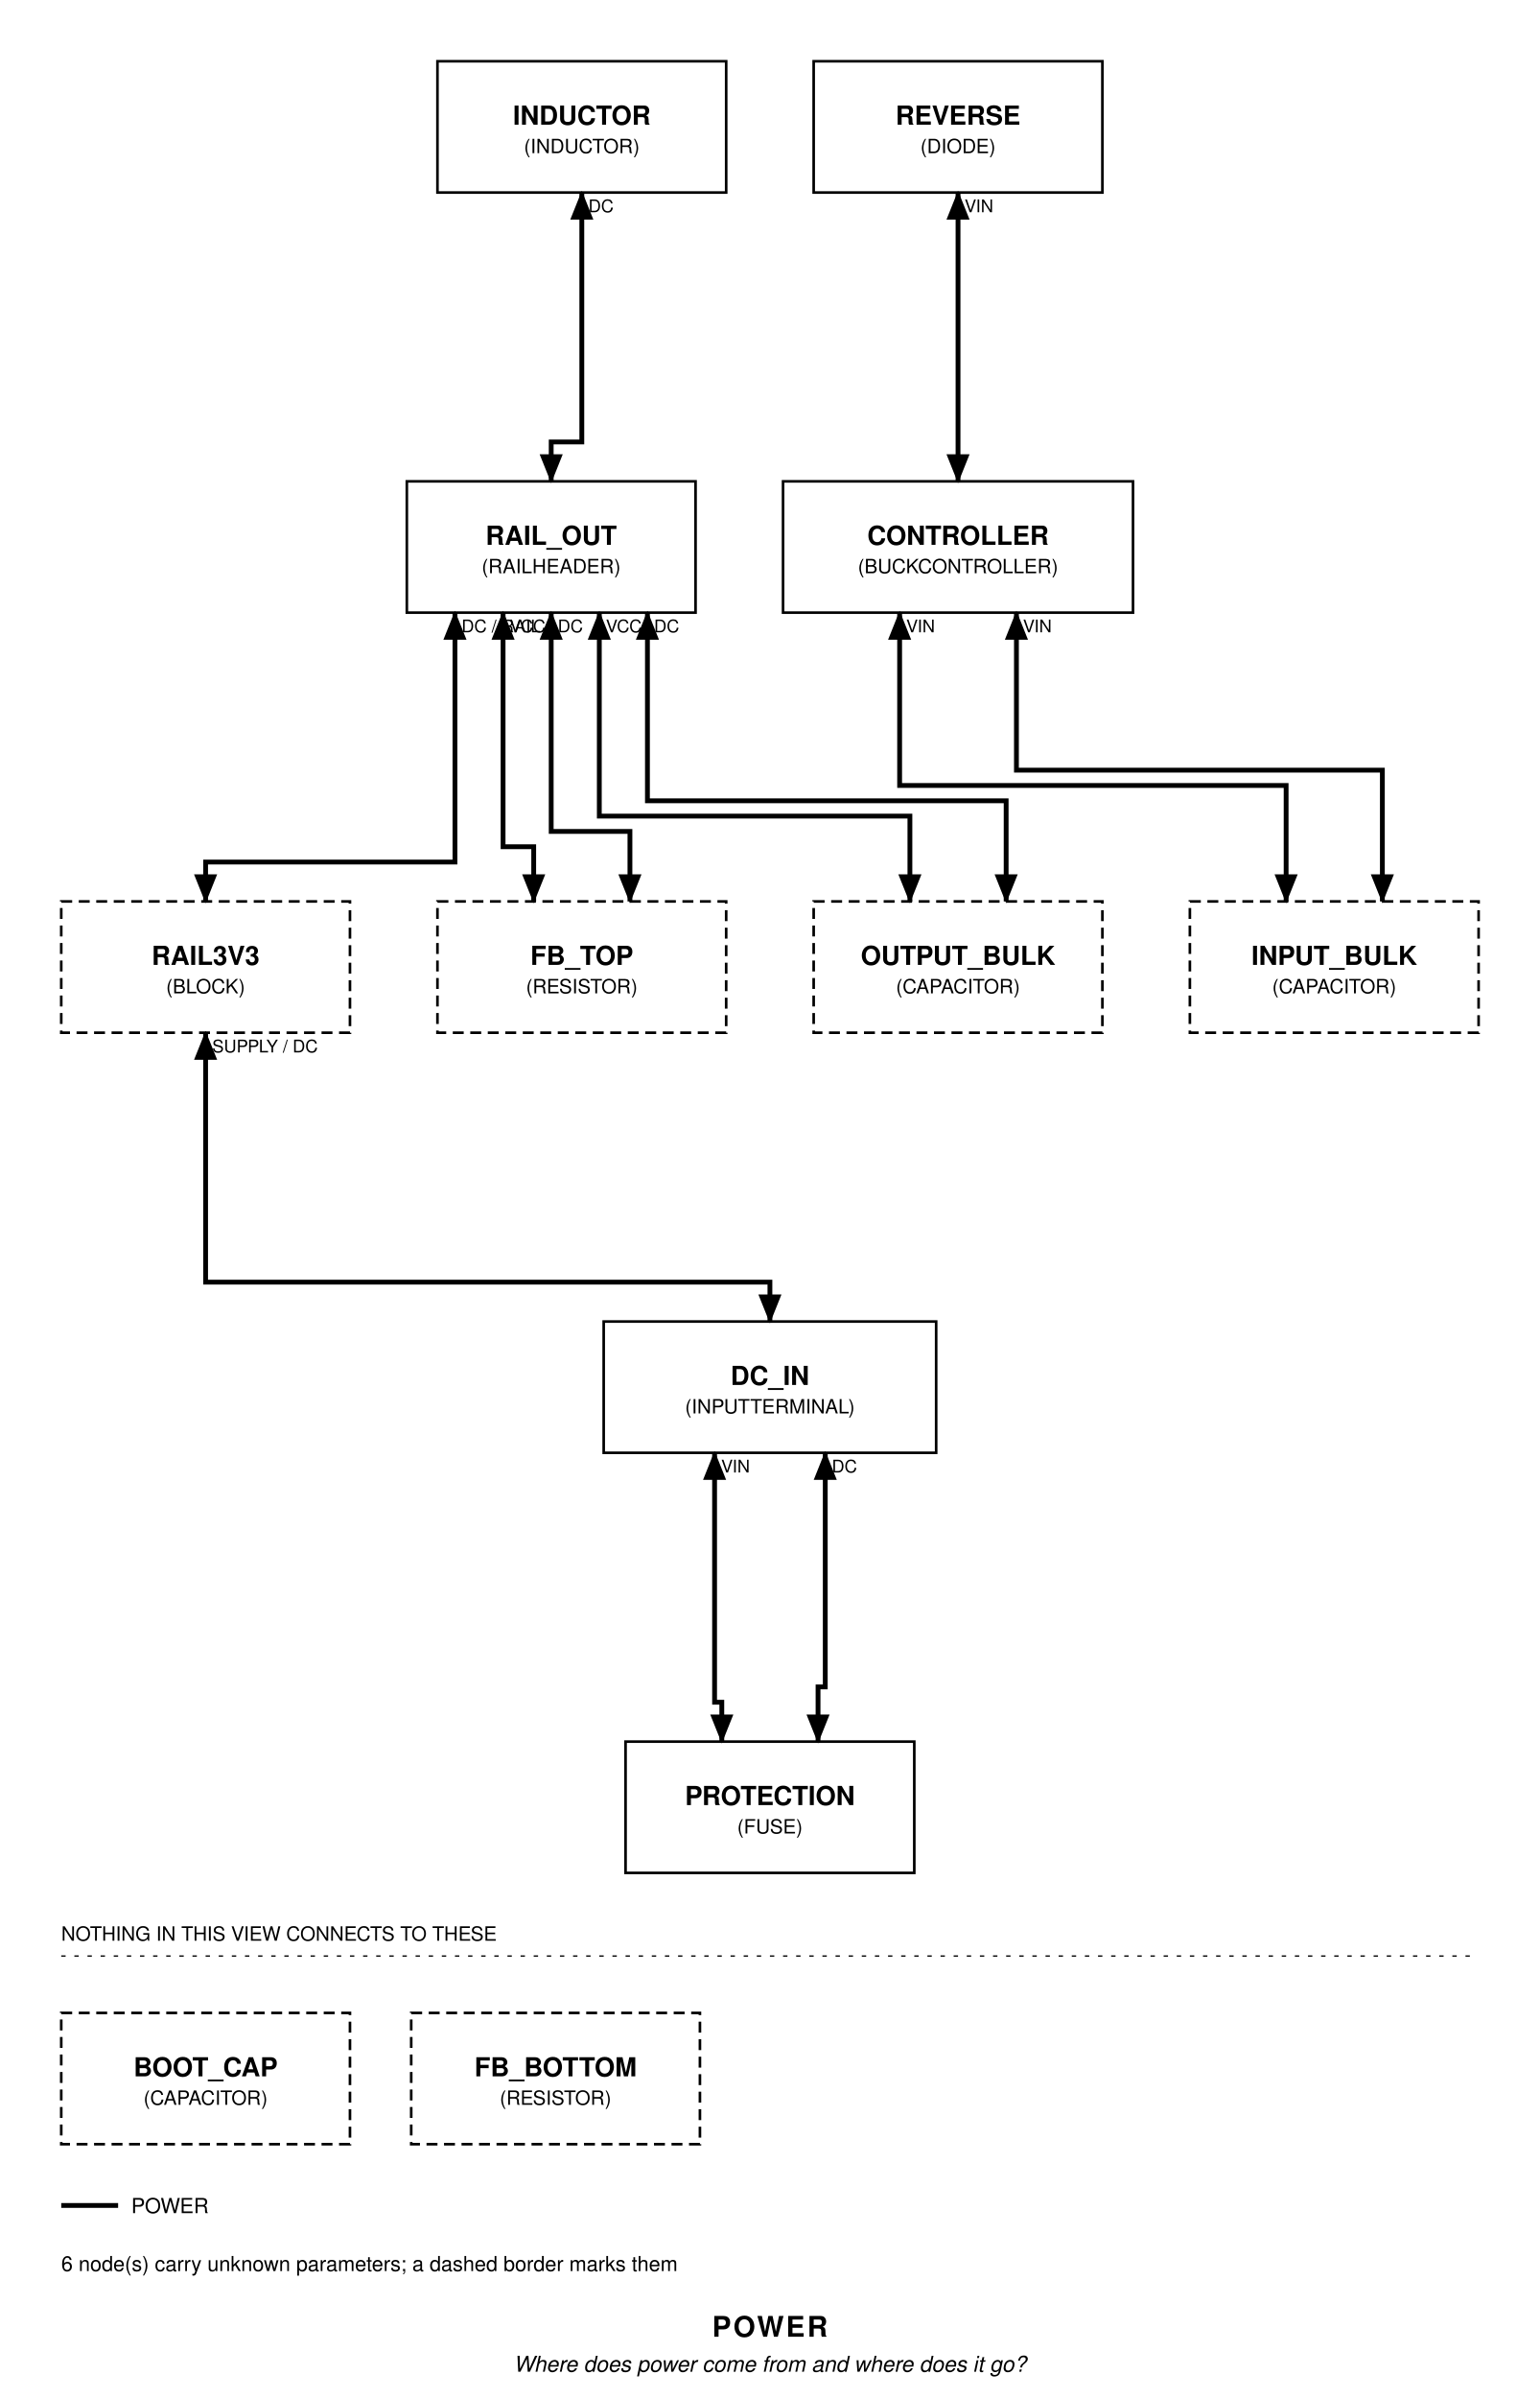
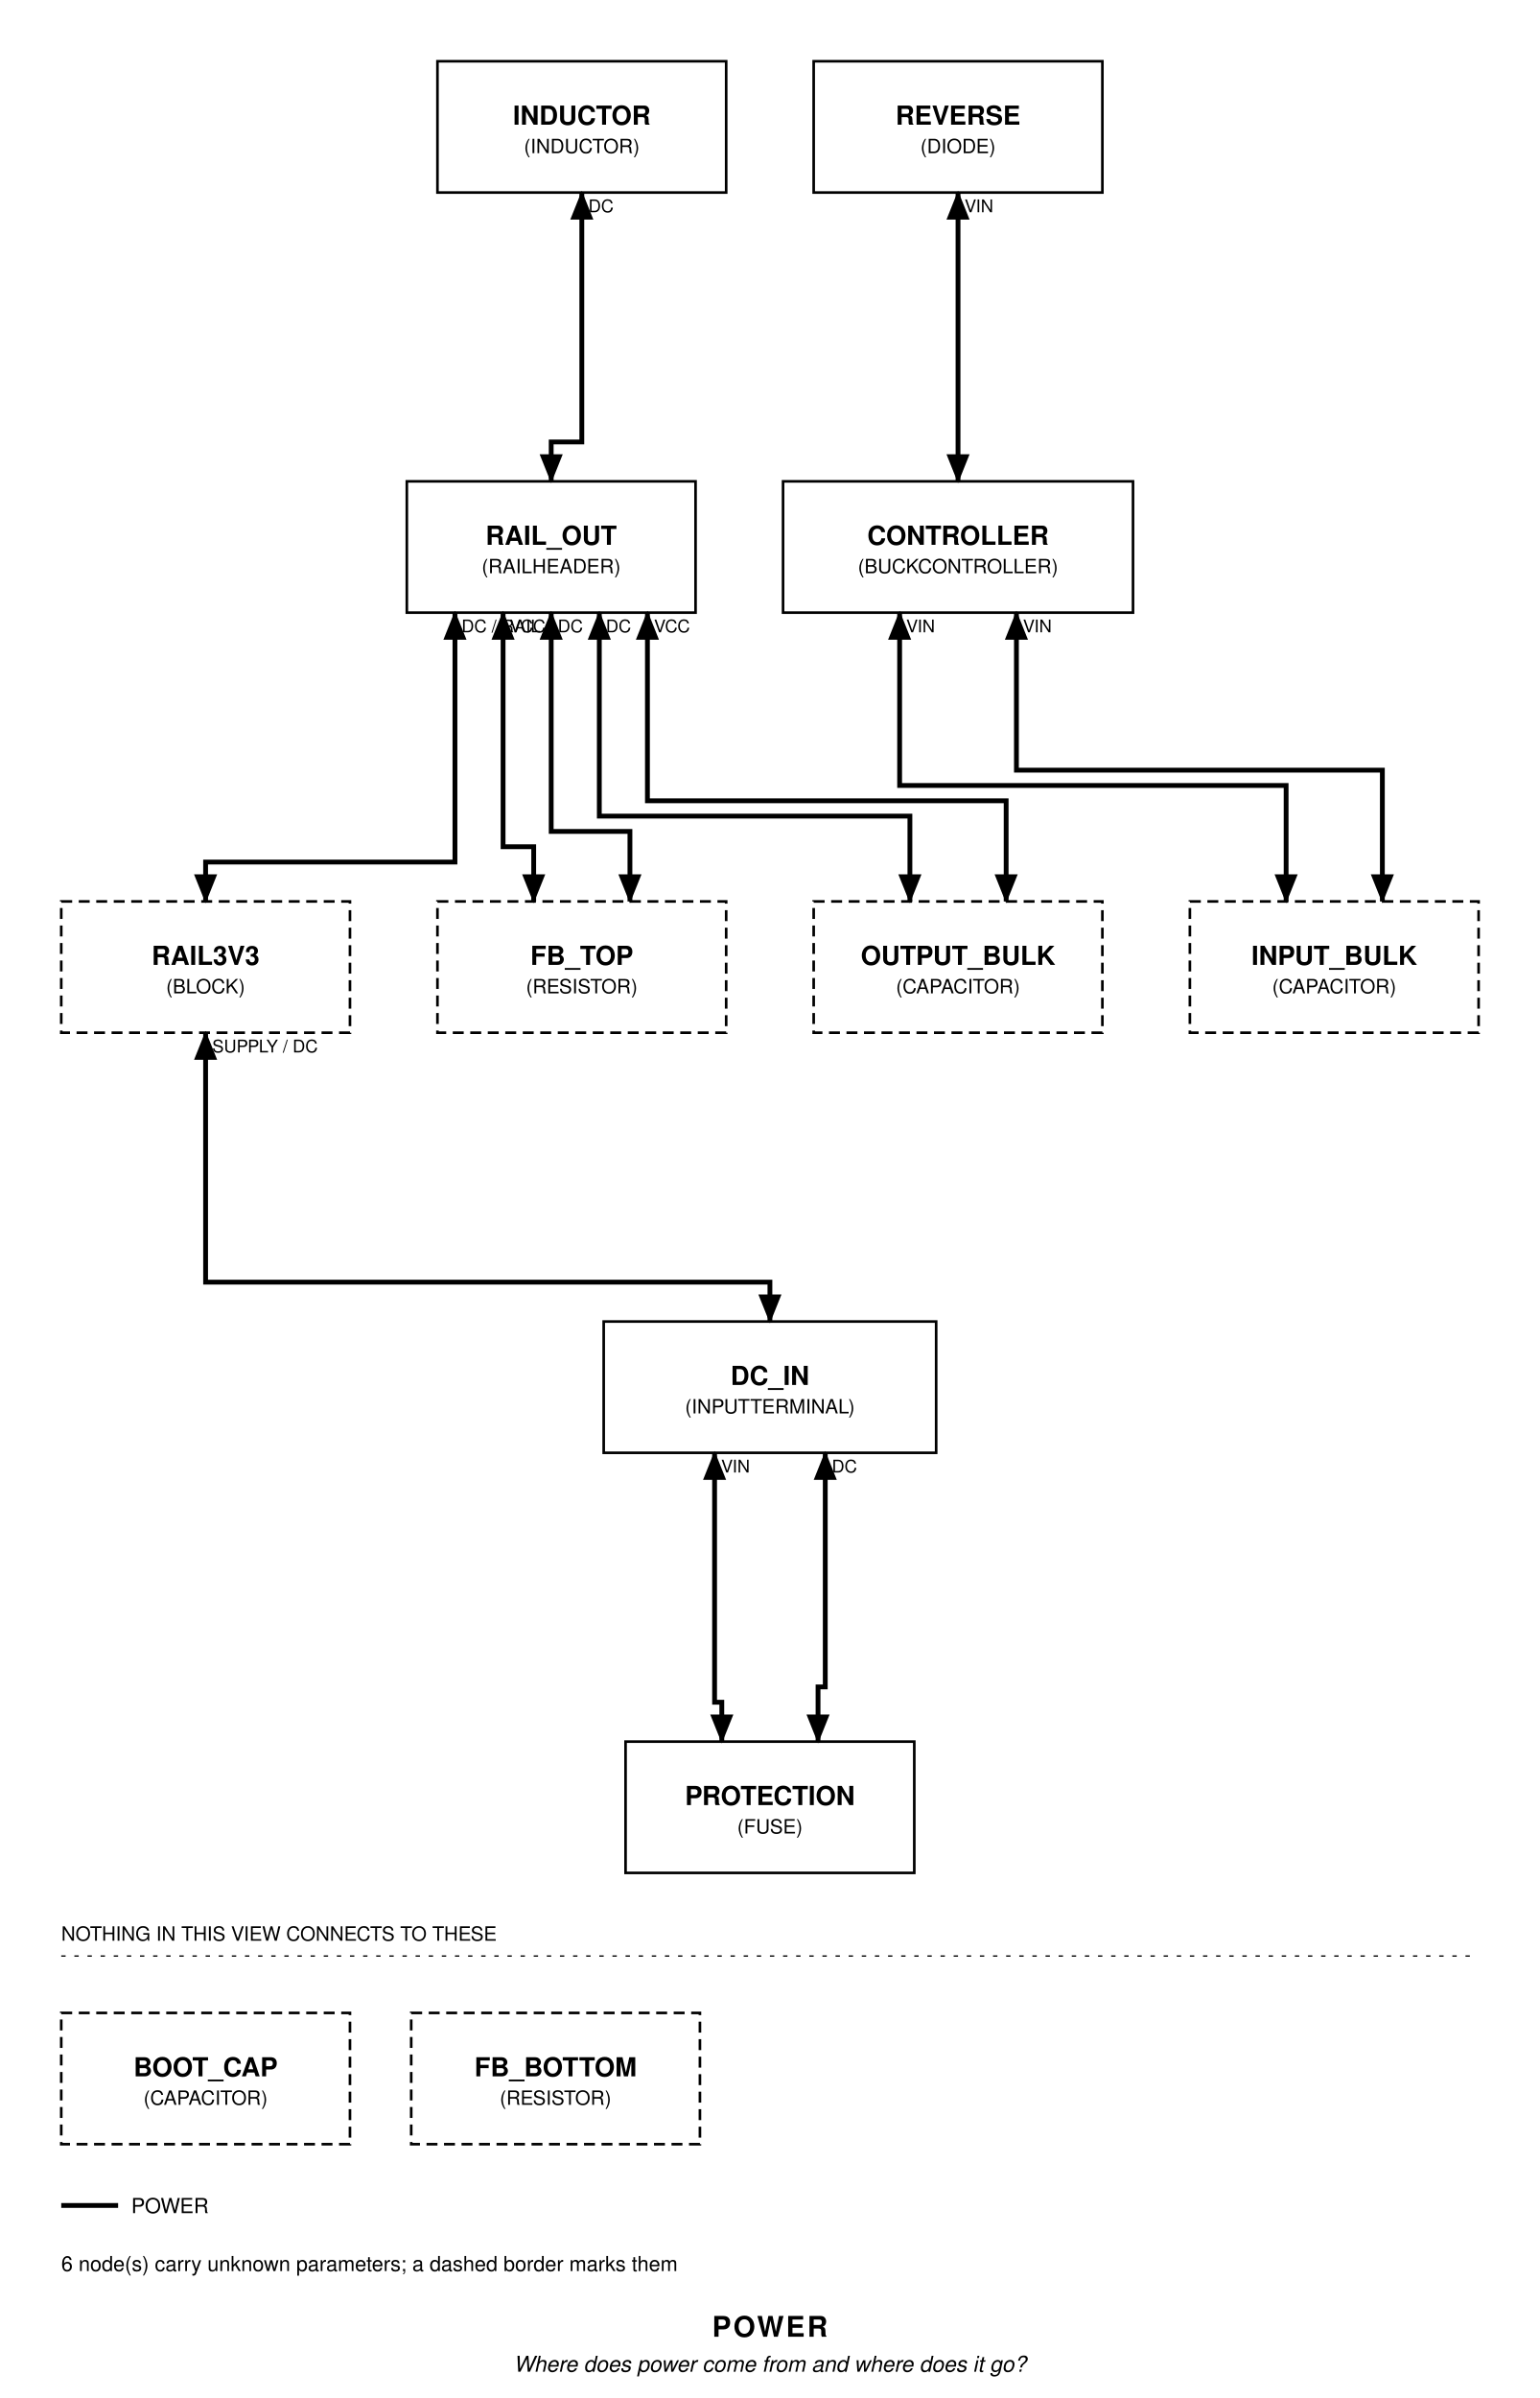
<svg xmlns="http://www.w3.org/2000/svg" width="704" height="1096" viewBox="0 0 704 1096" font-family="Helvetica, Arial, sans-serif">
  <defs>
    <marker id="arrow" viewBox="0 0 8 8" refX="7.5" refY="4" markerWidth="6" markerHeight="6" orient="auto-start-reverse">
      <path d="M0,0.8 L8,4 L0,7.2 Z" fill="#000000" />
    </marker>
  </defs>
  <g transform="translate(0,0)">
    <line x1="28" y1="894" x2="676" y2="894" stroke="#000000" stroke-width="0.6" stroke-dasharray="2 4" />
    <text x="28" y="887" font-size="9" fill="#000000">NOTHING IN THIS VIEW CONNECTS TO THESE</text>
    <polyline points="94.0,472.0 94.0,586.0 352.0,586.0 352.0,604.0" fill="none" stroke="#000000" stroke-width="2.2" marker-start="url(#arrow)" marker-end="url(#arrow)" />
    <polyline points="208.0,280.0 208.0,394.0 94.0,394.0 94.0,412.0" fill="none" stroke="#000000" stroke-width="2.2" marker-start="url(#arrow)" marker-end="url(#arrow)" />
    <polyline points="230.0,280.0 230.0,387.0 244.0,387.0 244.0,412.0" fill="none" stroke="#000000" stroke-width="2.2" marker-start="url(#arrow)" marker-end="url(#arrow)" />
    <polyline points="252.0,280.0 252.0,380.0 288.0,380.0 288.0,412.0" fill="none" stroke="#000000" stroke-width="2.2" marker-start="url(#arrow)" marker-end="url(#arrow)" />
    <polyline points="274.0,280.0 274.0,373.0 416.0,373.0 416.0,412.0" fill="none" stroke="#000000" stroke-width="2.2" marker-start="url(#arrow)" marker-end="url(#arrow)" />
    <polyline points="296.0,280.0 296.0,366.0 460.0,366.0 460.0,412.0" fill="none" stroke="#000000" stroke-width="2.2" marker-start="url(#arrow)" marker-end="url(#arrow)" />
    <polyline points="266.0,88.0 266.0,202.0 252.0,202.0 252.0,220.0" fill="none" stroke="#000000" stroke-width="2.2" marker-start="url(#arrow)" marker-end="url(#arrow)" />
    <polyline points="411.3,280.0 411.3,359.0 588.0,359.0 588.0,412.0" fill="none" stroke="#000000" stroke-width="2.2" marker-start="url(#arrow)" marker-end="url(#arrow)" />
    <polyline points="464.7,280.0 464.7,352.0 632.0,352.0 632.0,412.0" fill="none" stroke="#000000" stroke-width="2.2" marker-start="url(#arrow)" marker-end="url(#arrow)" />
    <polyline points="438.0,88.0 438.0,195.0 438.0,195.0 438.0,220.0" fill="none" stroke="#000000" stroke-width="2.2" marker-start="url(#arrow)" marker-end="url(#arrow)" />
    <polyline points="326.7,664.0 326.7,778.0 330.0,778.0 330.0,796.0" fill="none" stroke="#000000" stroke-width="2.2" marker-start="url(#arrow)" marker-end="url(#arrow)" />
    <polyline points="377.3,664.0 377.3,771.0 374.0,771.0 374.0,796.0" fill="none" stroke="#000000" stroke-width="2.2" marker-start="url(#arrow)" marker-end="url(#arrow)" />
    <g>
      <rect x="28" y="412" width="132" height="60" fill="none" stroke="#000000" stroke-width="1.2" stroke-dasharray="5 3" />
      <text x="94" y="441.0" text-anchor="middle" font-size="12" font-weight="bold" fill="#000000">RAIL3V3</text>
      <text x="94" y="454.0" text-anchor="middle" font-size="9" fill="#000000">(BLOCK)</text>
    </g>
    <g>
      <rect x="544" y="412" width="132" height="60" fill="none" stroke="#000000" stroke-width="1.2" stroke-dasharray="5 3" />
      <text x="610" y="441.0" text-anchor="middle" font-size="12" font-weight="bold" fill="#000000">INPUT_BULK</text>
      <text x="610" y="454.0" text-anchor="middle" font-size="9" fill="#000000">(CAPACITOR)</text>
    </g>
    <g>
      <rect x="200" y="412" width="132" height="60" fill="none" stroke="#000000" stroke-width="1.2" stroke-dasharray="5 3" />
      <text x="266" y="441.0" text-anchor="middle" font-size="12" font-weight="bold" fill="#000000">FB_TOP</text>
      <text x="266" y="454.0" text-anchor="middle" font-size="9" fill="#000000">(RESISTOR)</text>
    </g>
    <g>
      <rect x="186" y="220" width="132" height="60" fill="none" stroke="#000000" stroke-width="1.2" />
      <text x="252" y="249.0" text-anchor="middle" font-size="12" font-weight="bold" fill="#000000">RAIL_OUT</text>
      <text x="252" y="262.0" text-anchor="middle" font-size="9" fill="#000000">(RAILHEADER)</text>
    </g>
    <g>
      <rect x="372" y="412" width="132" height="60" fill="none" stroke="#000000" stroke-width="1.2" stroke-dasharray="5 3" />
      <text x="438" y="441.0" text-anchor="middle" font-size="12" font-weight="bold" fill="#000000">OUTPUT_BULK</text>
      <text x="438" y="454.0" text-anchor="middle" font-size="9" fill="#000000">(CAPACITOR)</text>
    </g>
    <g>
      <rect x="200" y="28" width="132" height="60" fill="none" stroke="#000000" stroke-width="1.2" />
      <text x="266" y="57.0" text-anchor="middle" font-size="12" font-weight="bold" fill="#000000">INDUCTOR</text>
      <text x="266" y="70.0" text-anchor="middle" font-size="9" fill="#000000">(INDUCTOR)</text>
    </g>
    <g>
      <rect x="28" y="920" width="132" height="60" fill="none" stroke="#000000" stroke-width="1.2" stroke-dasharray="5 3" />
      <text x="94" y="949.0" text-anchor="middle" font-size="12" font-weight="bold" fill="#000000">BOOT_CAP</text>
      <text x="94" y="962.0" text-anchor="middle" font-size="9" fill="#000000">(CAPACITOR)</text>
    </g>
    <g>
      <rect x="358" y="220" width="160" height="60" fill="none" stroke="#000000" stroke-width="1.2" />
      <text x="438" y="249.0" text-anchor="middle" font-size="12" font-weight="bold" fill="#000000">CONTROLLER</text>
      <text x="438" y="262.0" text-anchor="middle" font-size="9" fill="#000000">(BUCKCONTROLLER)</text>
    </g>
    <g>
      <rect x="372" y="28" width="132" height="60" fill="none" stroke="#000000" stroke-width="1.2" />
      <text x="438" y="57.0" text-anchor="middle" font-size="12" font-weight="bold" fill="#000000">REVERSE</text>
      <text x="438" y="70.0" text-anchor="middle" font-size="9" fill="#000000">(DIODE)</text>
    </g>
    <g>
      <rect x="276" y="604" width="152" height="60" fill="none" stroke="#000000" stroke-width="1.2" />
      <text x="352" y="633.0" text-anchor="middle" font-size="12" font-weight="bold" fill="#000000">DC_IN</text>
      <text x="352" y="646.0" text-anchor="middle" font-size="9" fill="#000000">(INPUTTERMINAL)</text>
    </g>
    <g>
      <rect x="286" y="796" width="132" height="60" fill="none" stroke="#000000" stroke-width="1.2" />
      <text x="352" y="825.0" text-anchor="middle" font-size="12" font-weight="bold" fill="#000000">PROTECTION</text>
      <text x="352" y="838.0" text-anchor="middle" font-size="9" fill="#000000">(FUSE)</text>
    </g>
    <g>
      <rect x="188" y="920" width="132" height="60" fill="none" stroke="#000000" stroke-width="1.2" stroke-dasharray="5 3" />
      <text x="254" y="949.0" text-anchor="middle" font-size="12" font-weight="bold" fill="#000000">FB_BOTTOM</text>
      <text x="254" y="962.0" text-anchor="middle" font-size="9" fill="#000000">(RESISTOR)</text>
    </g>
    <text x="97.0" y="481.0" text-anchor="start" font-size="8" fill="#000000">SUPPLY / DC</text>
    <text x="211.0" y="289.0" text-anchor="start" font-size="8" fill="#000000">DC / RAIL</text>
    <text x="233.0" y="289.0" text-anchor="start" font-size="8" fill="#000000">VCC</text>
    <text x="255.0" y="289.0" text-anchor="start" font-size="8" fill="#000000">DC</text>
-     <text x="277.0" y="289.0" text-anchor="start" font-size="8" fill="#000000">VCC</text>
-     <text x="299.0" y="289.0" text-anchor="start" font-size="8" fill="#000000">DC</text>
+     <text x="277.0" y="289.0" text-anchor="start" font-size="8" fill="#000000">DC</text>
+     <text x="299.0" y="289.0" text-anchor="start" font-size="8" fill="#000000">VCC</text>
    <text x="269.0" y="97.0" text-anchor="start" font-size="8" fill="#000000">DC</text>
    <text x="414.3" y="289.0" text-anchor="start" font-size="8" fill="#000000">VIN</text>
    <text x="467.7" y="289.0" text-anchor="start" font-size="8" fill="#000000">VIN</text>
    <text x="441.0" y="97.0" text-anchor="start" font-size="8" fill="#000000">VIN</text>
    <text x="329.7" y="673.0" text-anchor="start" font-size="8" fill="#000000">VIN</text>
    <text x="380.3" y="673.0" text-anchor="start" font-size="8" fill="#000000">DC</text>
    <line x1="28" y1="1008" x2="54" y2="1008" stroke="#000000" stroke-width="2.2" />
    <text x="60" y="1011.5" font-size="9.5" fill="#000000">POWER</text>
    <text x="28" y="1038" font-size="9.5" fill="#000000">6 node(s) carry unknown parameters; a dashed border marks them</text>
  </g>
  <text x="352.0" y="1068" text-anchor="middle" font-size="13" font-weight="bold" letter-spacing="0.08em" fill="#000000">POWER</text>
  <text x="352.0" y="1084" text-anchor="middle" font-size="10" font-style="italic" fill="#000000">Where does power come from and where does it go?</text>
</svg>
